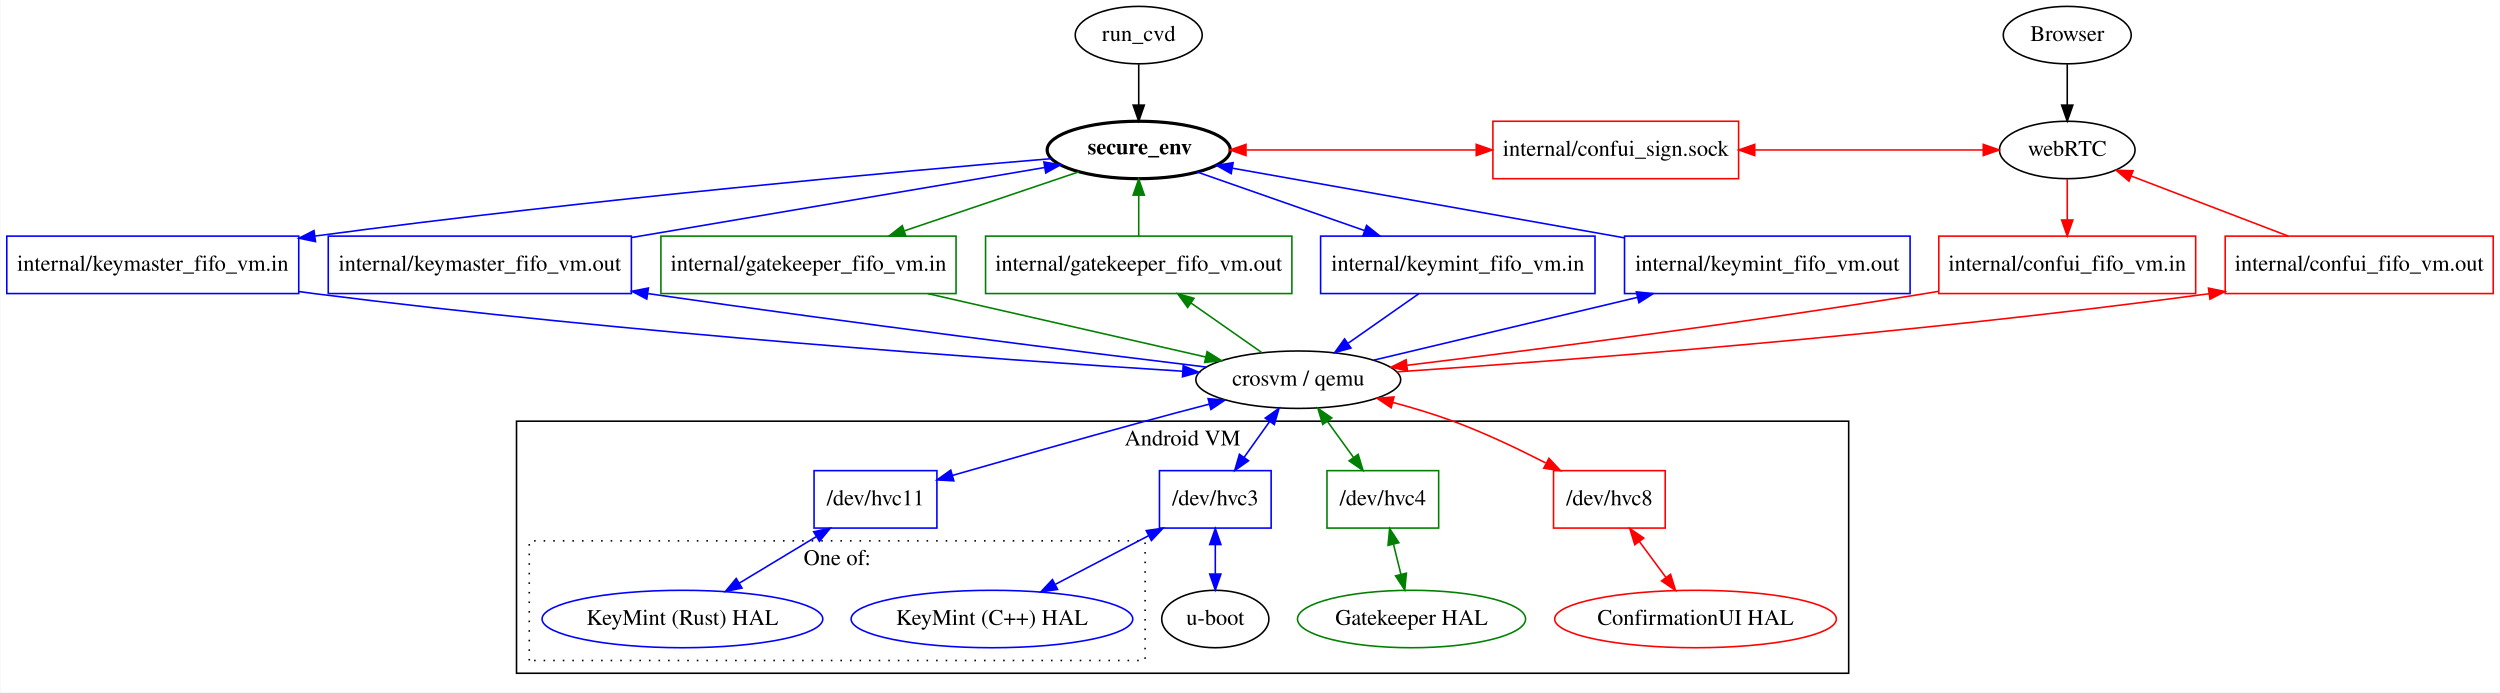
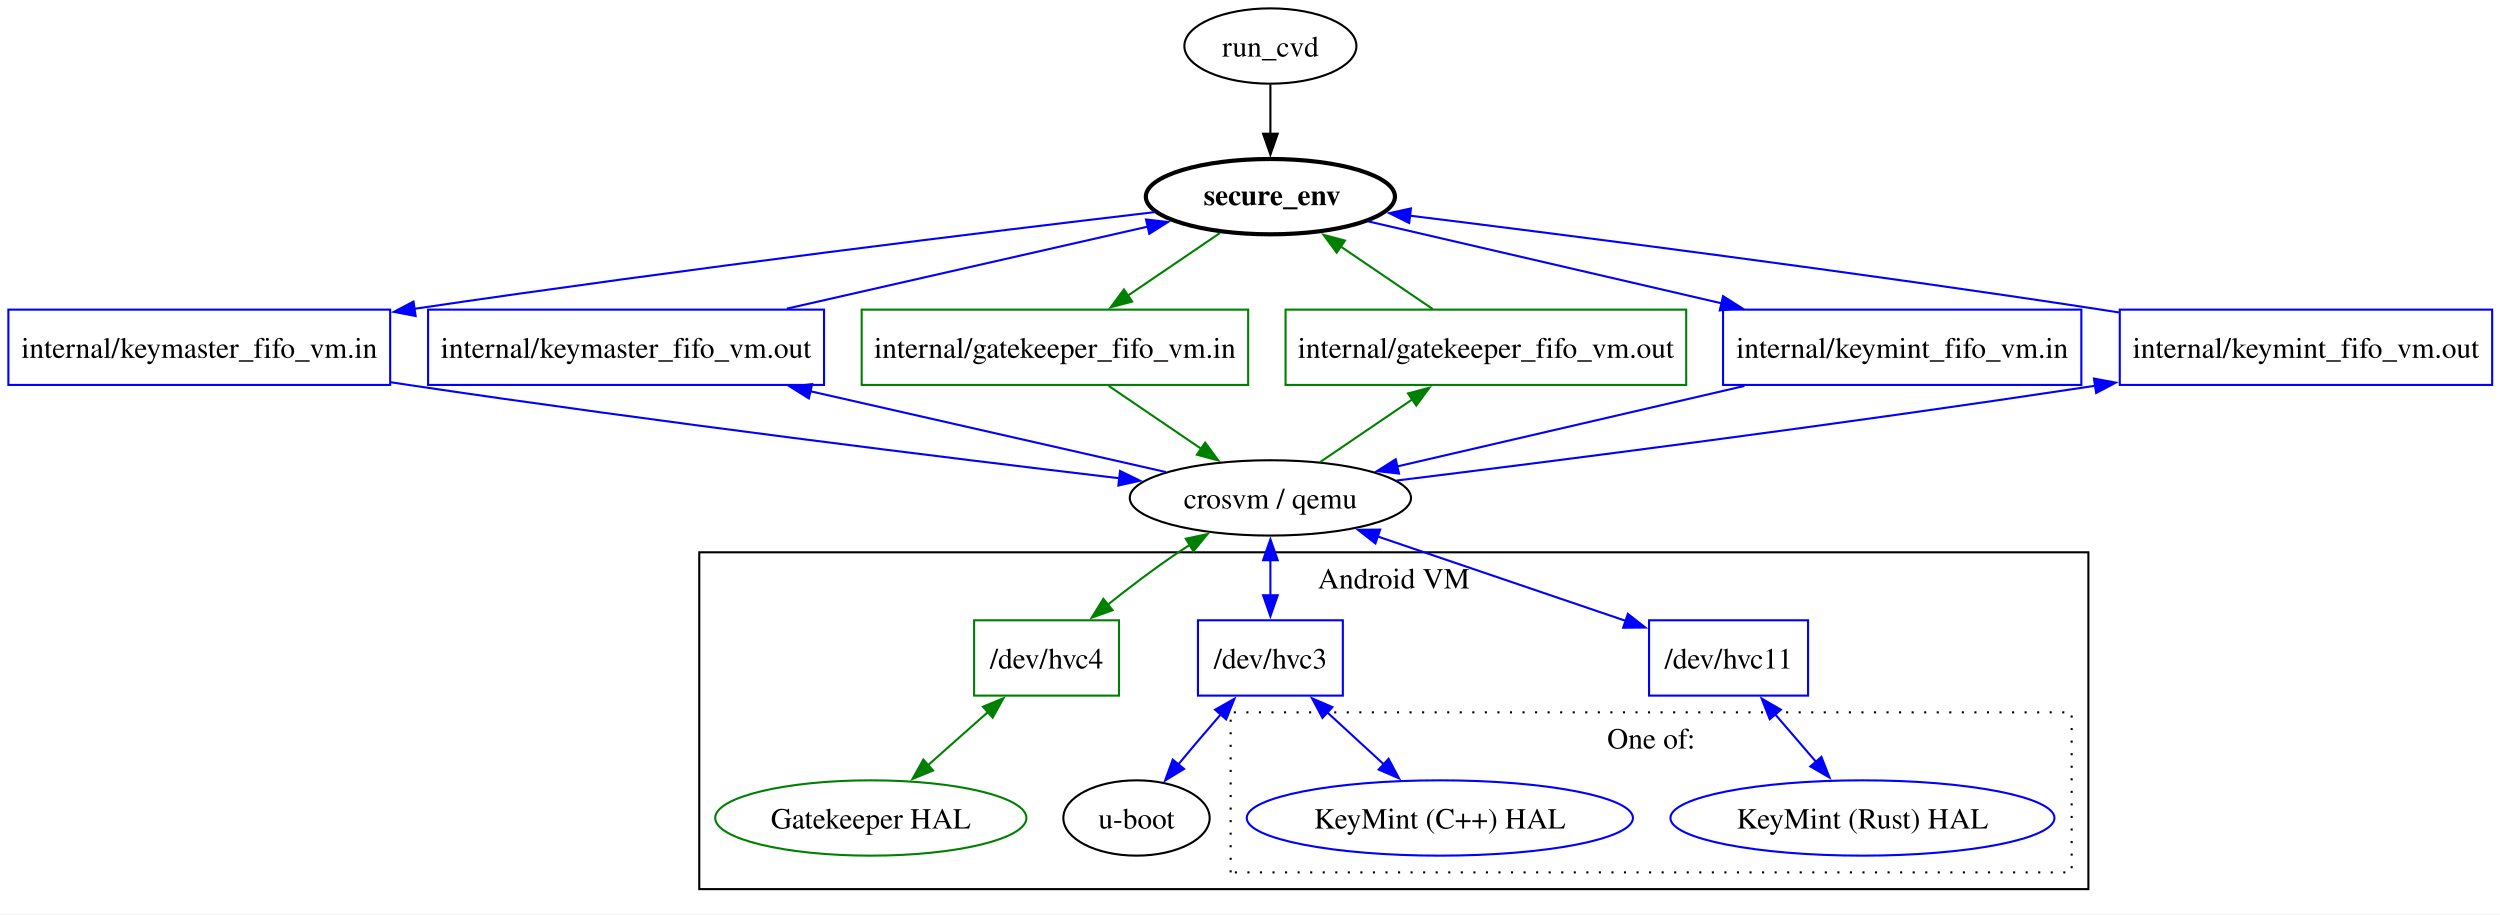
- <svg xmlns="http://www.w3.org/2000/svg" width="1567pt" height="434pt" viewBox="0.00 0.00 1566.50 434.00">
-   <g id="graph0" class="graph" transform="scale(1 1) rotate(0) translate(4 430)">
-     <polygon fill="white" stroke="transparent" points="-4,4 -4,-430 1562.5,-430 1562.5,4 -4,4" />
+ <svg xmlns="http://www.w3.org/2000/svg" width="1195pt" height="437pt" viewBox="0.00 0.00 1195.00 437.00">
+   <g id="graph0" class="graph" transform="scale(1 1) rotate(0) translate(4 433)">
+     <polygon fill="white" stroke="none" points="-4,4 -4,-433 1191.25,-433 1191.25,4 -4,4" />
    <g id="clust2" class="cluster">
-       <polygon fill="none" stroke="black" points="319.5,-8 319.5,-166 1154.5,-166 1154.5,-8 319.5,-8" />
-       <text text-anchor="middle" x="737" y="-150.8" font-family="Times,serif" font-size="14.00">Android VM</text>
+       <polygon fill="none" stroke="black" points="330.25,-8 330.25,-169 994.25,-169 994.25,-8 330.25,-8" />
+       <text xml:space="preserve" text-anchor="middle" x="662.25" y="-151.7" font-family="Times,serif" font-size="14.00">Android VM</text>
    </g>
    <g id="clust3" class="cluster">
-       <polygon fill="none" stroke="black" stroke-dasharray="1,5" points="327.5,-16 327.5,-91 713.5,-91 713.5,-16 327.5,-16" />
-       <text text-anchor="middle" x="520.5" y="-75.8" font-family="Times,serif" font-size="14.00">One of:</text>
+       <polygon fill="none" stroke="black" stroke-dasharray="1,5" points="584.25,-16 584.25,-92.5 986.25,-92.5 986.25,-16 584.25,-16" />
+       <text xml:space="preserve" text-anchor="middle" x="785.25" y="-75.2" font-family="Times,serif" font-size="14.00">One of:</text>
    </g>
    <g id="node1" class="node">
-       <ellipse fill="none" stroke="black" cx="1291.5" cy="-408" rx="40.09" ry="18" />
-       <text text-anchor="middle" x="1291.5" y="-404.3" font-family="Times,serif" font-size="14.00">Browser</text>
+       <ellipse fill="none" stroke="black" cx="603.25" cy="-411" rx="41.12" ry="18" />
+       <text xml:space="preserve" text-anchor="middle" x="603.25" y="-405.95" font-family="Times,serif" font-size="14.00">run_cvd</text>
+     </g>
+     <g id="node2" class="node">
+       <ellipse fill="none" stroke="black" stroke-width="2" cx="603.25" cy="-339" rx="59.54" ry="18" />
+       <text xml:space="preserve" text-anchor="start" x="567.62" y="-334.95" font-family="Times,serif" font-size="14.00"> </text>
+       <text xml:space="preserve" text-anchor="start" x="571.38" y="-334.95" font-family="Times,serif" font-weight="bold" font-size="14.00">secure_env</text>
+       <text xml:space="preserve" text-anchor="start" x="635.12" y="-334.95" font-family="Times,serif" font-size="14.00"> </text>
+     </g>
+     <g id="edge1" class="edge">
+       <path fill="none" stroke="black" d="M603.25,-392.7C603.25,-385.52 603.25,-376.99 603.25,-368.9" />
+       <polygon fill="black" stroke="black" points="606.75,-369.1 603.25,-359.1 599.75,-369.1 606.75,-369.1" />
+     </g>
+     <g id="node4" class="node">
+       <polygon fill="none" stroke="blue" points="182.5,-285 0,-285 0,-249 182.5,-249 182.5,-285" />
+       <text xml:space="preserve" text-anchor="middle" x="91.25" y="-261.95" font-family="Times,serif" font-size="14.00">internal/keymaster_fifo_vm.in</text>
+     </g>
+     <g id="edge10" class="edge">
+       <path fill="none" stroke="blue" d="M547.84,-331.59C470.81,-322.53 326.72,-305 193.95,-285.37" />
+       <polygon fill="blue" stroke="blue" points="194.68,-281.94 184.28,-283.93 193.65,-288.87 194.68,-281.94" />
+     </g>
+     <g id="node5" class="node">
+       <polygon fill="none" stroke="blue" points="389.88,-285 200.62,-285 200.62,-249 389.88,-249 389.88,-285" />
+       <text xml:space="preserve" text-anchor="middle" x="295.25" y="-261.95" font-family="Times,serif" font-size="14.00">internal/keymaster_fifo_vm.out</text>
+     </g>
+     <g id="edge8" class="edge">
+       <path fill="none" stroke="blue" d="M544.77,-324.71C495.82,-313.59 425.61,-297.63 372.12,-285.47" />
+       <polygon fill="blue" stroke="blue" points="543.8,-328.08 554.32,-326.88 545.35,-321.25 543.8,-328.08" />
    </g>
    <g id="node6" class="node">
-       <ellipse fill="none" stroke="black" cx="1291.5" cy="-336" rx="42.49" ry="18" />
-       <text text-anchor="middle" x="1291.5" y="-332.3" font-family="Times,serif" font-size="14.00">webRTC</text>
+       <polygon fill="none" stroke="green" points="592.62,-285 407.88,-285 407.88,-249 592.62,-249 592.62,-285" />
+       <text xml:space="preserve" text-anchor="middle" x="500.25" y="-261.95" font-family="Times,serif" font-size="14.00">internal/gatekeeper_fifo_vm.in</text>
    </g>
-     <g id="edge1" class="edge">
-       <path fill="none" stroke="black" d="M1291.5,-389.7C1291.5,-381.98 1291.5,-372.71 1291.5,-364.11" />
-       <polygon fill="black" stroke="black" points="1295,-364.1 1291.5,-354.1 1288,-364.1 1295,-364.1" />
+     <g id="edge4" class="edge">
+       <path fill="none" stroke="green" d="M579.1,-321.59C565.93,-312.64 549.4,-301.4 534.88,-291.54" />
+       <polygon fill="green" stroke="green" points="537.17,-288.86 526.94,-286.14 533.24,-294.65 537.17,-288.86" />
    </g>
-     <g id="node2" class="node">
-       <polygon fill="none" stroke="red" points="1085.5,-354 931.5,-354 931.5,-318 1085.5,-318 1085.5,-354" />
-       <text text-anchor="middle" x="1008.5" y="-332.3" font-family="Times,serif" font-size="14.00">internal/confui_sign.sock</text>
+     <g id="node7" class="node">
+       <polygon fill="none" stroke="green" points="802,-285 610.5,-285 610.5,-249 802,-249 802,-285" />
+       <text xml:space="preserve" text-anchor="middle" x="706.25" y="-261.95" font-family="Times,serif" font-size="14.00">internal/gatekeeper_fifo_vm.out</text>
    </g>
-     <g id="edge10" class="edge">
-       <path fill="none" stroke="red" d="M1095.81,-336C1143.44,-336 1191.08,-336 1238.71,-336" />
-       <polygon fill="red" stroke="red" points="1095.61,-332.5 1085.61,-336 1095.61,-339.5 1095.61,-332.5" />
-       <polygon fill="red" stroke="red" points="1238.87,-339.5 1248.87,-336 1238.87,-332.5 1238.87,-339.5" />
+     <g id="edge2" class="edge">
+       <path fill="none" stroke="green" d="M636.89,-315.14C651.18,-305.43 667.56,-294.29 680.82,-285.29" />
+       <polygon fill="green" stroke="green" points="634.95,-312.22 628.65,-320.74 638.89,-318.01 634.95,-312.22" />
+     </g>
+     <g id="node8" class="node">
+       <polygon fill="none" stroke="blue" points="990.88,-285 819.62,-285 819.62,-249 990.88,-249 990.88,-285" />
+       <text xml:space="preserve" text-anchor="middle" x="905.25" y="-261.95" font-family="Times,serif" font-size="14.00">internal/keymint_fifo_vm.in</text>
+     </g>
+     <g id="edge17" class="edge">
+       <path fill="none" stroke="blue" d="M650.11,-327.14C695.06,-316.72 764.01,-300.74 818.91,-288.01" />
+       <polygon fill="blue" stroke="blue" points="819.62,-291.44 828.57,-285.77 818.04,-284.62 819.62,-291.44" />
+     </g>
+     <g id="node9" class="node">
+       <polygon fill="none" stroke="blue" points="1187.25,-285 1009.25,-285 1009.25,-249 1187.25,-249 1187.25,-285" />
+       <text xml:space="preserve" text-anchor="middle" x="1098.25" y="-261.95" font-family="Times,serif" font-size="14.00">internal/keymint_fifo_vm.out</text>
+     </g>
+     <g id="edge15" class="edge">
+       <path fill="none" stroke="blue" d="M669.81,-329.92C748.76,-320.15 884.3,-302.79 1000.25,-285 1003.07,-284.57 1005.93,-284.12 1008.81,-283.66" />
+       <polygon fill="blue" stroke="blue" points="669.58,-326.42 660.08,-331.12 670.44,-333.37 669.58,-326.42" />
    </g>
    <g id="node3" class="node">
-       <ellipse fill="none" stroke="black" cx="709.5" cy="-408" rx="39.79" ry="18" />
-       <text text-anchor="middle" x="709.5" y="-404.3" font-family="Times,serif" font-size="14.00">run_cvd</text>
+       <ellipse fill="none" stroke="black" cx="603.25" cy="-195" rx="67.22" ry="18" />
+       <text xml:space="preserve" text-anchor="middle" x="603.25" y="-189.95" font-family="Times,serif" font-size="14.00">crosvm / qemu</text>
    </g>
-     <g id="node4" class="node">
-       <ellipse fill="none" stroke="black" stroke-width="2" cx="709.5" cy="-336" rx="57.39" ry="18" />
-       <text text-anchor="start" x="673.5" y="-333.3" font-family="Times,serif" font-size="14.00"> </text>
-       <text text-anchor="start" x="677.5" y="-333.3" font-family="Times,serif" font-weight="bold" font-size="14.00">secure_env</text>
-       <text text-anchor="start" x="741.5" y="-333.3" font-family="Times,serif" font-size="14.00"> </text>
+     <g id="node14" class="node">
+       <polygon fill="none" stroke="green" points="530.88,-136.5 461.62,-136.5 461.62,-100.5 530.88,-100.5 530.88,-136.5" />
+       <text xml:space="preserve" text-anchor="middle" x="496.25" y="-113.45" font-family="Times,serif" font-size="14.00">/dev/hvc4</text>
    </g>
-     <g id="edge2" class="edge">
-       <path fill="none" stroke="black" d="M709.5,-389.7C709.5,-381.98 709.5,-372.71 709.5,-364.11" />
-       <polygon fill="black" stroke="black" points="713,-364.1 709.5,-354.1 706,-364.1 713,-364.1" />
+     <g id="edge6" class="edge">
+       <path fill="none" stroke="green" d="M564.82,-172.62C562.92,-171.42 561.06,-170.21 559.25,-169 547.82,-161.32 535.81,-152.18 525.37,-143.86" />
+       <polygon fill="green" stroke="green" points="562.81,-175.5 573.18,-177.69 566.44,-169.51 562.81,-175.5" />
+       <polygon fill="green" stroke="green" points="527.82,-141.33 517.84,-137.76 523.41,-146.77 527.82,-141.33" />
+     </g>
+     <g id="node15" class="node">
+       <polygon fill="none" stroke="blue" points="637.88,-136.5 568.62,-136.5 568.62,-100.5 637.88,-100.5 637.88,-136.5" />
+       <text xml:space="preserve" text-anchor="middle" x="603.25" y="-113.45" font-family="Times,serif" font-size="14.00">/dev/hvc3</text>
+     </g>
+     <g id="edge12" class="edge">
+       <path fill="none" stroke="blue" d="M603.25,-165.25C603.25,-159.73 603.25,-153.95 603.25,-148.42" />
+       <polygon fill="blue" stroke="blue" points="599.75,-165.21 603.25,-175.21 606.75,-165.21 599.75,-165.21" />
+       <polygon fill="blue" stroke="blue" points="606.75,-148.46 603.25,-138.46 599.75,-148.46 606.75,-148.46" />
+     </g>
+     <g id="node16" class="node">
+       <polygon fill="none" stroke="blue" points="860.25,-136.5 784.25,-136.5 784.25,-100.5 860.25,-100.5 860.25,-136.5" />
+       <text xml:space="preserve" text-anchor="middle" x="822.25" y="-113.45" font-family="Times,serif" font-size="14.00">/dev/hvc11</text>
+     </g>
+     <g id="edge19" class="edge">
+       <path fill="none" stroke="blue" d="M654.43,-176.59C690.31,-164.38 737.98,-148.17 773.34,-136.14" />
+       <polygon fill="blue" stroke="blue" points="653.45,-173.23 645.11,-179.76 655.7,-179.85 653.45,-173.23" />
+       <polygon fill="blue" stroke="blue" points="774.12,-139.57 782.46,-133.03 771.87,-132.94 774.12,-139.57" />
+     </g>
+     <g id="edge11" class="edge">
+       <path fill="none" stroke="blue" d="M182.78,-250.29C185.63,-249.85 188.46,-249.42 191.25,-249 310.12,-231.26 448.84,-214.15 531.17,-204.38" />
+       <polygon fill="blue" stroke="blue" points="531.39,-207.88 540.91,-203.22 530.57,-200.92 531.39,-207.88" />
    </g>
    <g id="edge9" class="edge">
-       <path fill="none" stroke="red" d="M777,-336C824.94,-336 872.89,-336 920.83,-336" />
-       <polygon fill="red" stroke="red" points="776.73,-332.5 766.73,-336 776.73,-339.5 776.73,-332.5" />
-       <polygon fill="red" stroke="red" points="921.06,-339.5 931.06,-336 921.06,-332.5 921.06,-339.5" />
+       <path fill="none" stroke="blue" d="M383.35,-245.98C438.45,-233.45 507.41,-217.78 553.27,-207.36" />
+       <polygon fill="blue" stroke="blue" points="382.63,-242.55 373.65,-248.18 384.18,-249.38 382.63,-242.55" />
    </g>
-     <g id="node7" class="node">
-       <polygon fill="none" stroke="blue" points="183,-282 0,-282 0,-246 183,-246 183,-282" />
-       <text text-anchor="middle" x="91.5" y="-260.3" font-family="Times,serif" font-size="14.00">internal/keymaster_fifo_vm.in</text>
+     <g id="edge5" class="edge">
+       <path fill="none" stroke="green" d="M525.98,-248.52C539.34,-239.44 555.82,-228.23 570.12,-218.51" />
+       <polygon fill="green" stroke="green" points="572.06,-221.43 578.36,-212.91 568.12,-215.64 572.06,-221.43" />
    </g>
-     <g id="edge19" class="edge">
-       <path fill="none" stroke="blue" d="M654.65,-330.55C561.89,-322.77 367.94,-305.39 193.27,-282.05" />
-       <polygon fill="blue" stroke="blue" points="193.5,-278.55 183.12,-280.69 192.56,-285.49 193.5,-278.55" />
+     <g id="edge3" class="edge">
+       <path fill="none" stroke="green" d="M671.26,-242.22C656.64,-232.28 640.03,-221 626.89,-212.06" />
+       <polygon fill="green" stroke="green" points="669.03,-244.94 679.27,-247.67 672.97,-239.15 669.03,-244.94" />
    </g>
-     <g id="node8" class="node">
-       <polygon fill="none" stroke="blue" points="391.5,-282 201.5,-282 201.5,-246 391.5,-246 391.5,-282" />
-       <text text-anchor="middle" x="296.5" y="-260.3" font-family="Times,serif" font-size="14.00">internal/keymaster_fifo_vm.out</text>
+     <g id="edge18" class="edge">
+       <path fill="none" stroke="blue" d="M829.82,-248.52C778.55,-236.63 711.62,-221.12 663.82,-210.04" />
+       <polygon fill="blue" stroke="blue" points="664.72,-206.65 654.19,-207.81 663.14,-213.47 664.72,-206.65" />
    </g>
-     <g id="edge17" class="edge">
-       <path fill="none" stroke="blue" d="M650.46,-324.99C582.95,-313.55 471.47,-294.66 391.65,-281.13" />
-       <polygon fill="blue" stroke="blue" points="650.06,-328.47 660.5,-326.7 651.23,-321.57 650.06,-328.47" />
+     <g id="edge16" class="edge">
+       <path fill="none" stroke="blue" d="M997.57,-248.62C873.04,-229.69 739.16,-212.63 663.55,-203.31" />
+       <polygon fill="blue" stroke="blue" points="996.9,-252.06 1007.32,-250.11 997.96,-245.14 996.9,-252.06" />
    </g>
-     <g id="node9" class="node">
-       <polygon fill="none" stroke="green" points="595,-282 410,-282 410,-246 595,-246 595,-282" />
-       <text text-anchor="middle" x="502.5" y="-260.3" font-family="Times,serif" font-size="14.00">internal/gatekeeper_fifo_vm.in</text>
+     <g id="node10" class="node">
+       <ellipse fill="none" stroke="black" cx="539.25" cy="-42" rx="34.97" ry="18" />
+       <text xml:space="preserve" text-anchor="middle" x="539.25" y="-36.95" font-family="Times,serif" font-size="14.00">u-boot</text>
+     </g>
+     <g id="node11" class="node">
+       <ellipse fill="none" stroke="green" cx="412.25" cy="-42" rx="74.38" ry="18" />
+       <text xml:space="preserve" text-anchor="middle" x="412.25" y="-36.95" font-family="Times,serif" font-size="14.00">Gatekeeper HAL</text>
+     </g>
+     <g id="node12" class="node">
+       <ellipse fill="none" stroke="blue" cx="684.25" cy="-42" rx="92.3" ry="18" />
+       <text xml:space="preserve" text-anchor="middle" x="684.25" y="-36.95" font-family="Times,serif" font-size="14.00">KeyMint (C++) HAL</text>
+     </g>
+     <g id="node13" class="node">
+       <ellipse fill="none" stroke="blue" cx="886.25" cy="-42" rx="91.78" ry="18" />
+       <text xml:space="preserve" text-anchor="middle" x="886.25" y="-36.95" font-family="Times,serif" font-size="14.00">KeyMint (Rust) HAL</text>
+     </g>
+     <g id="edge7" class="edge">
+       <path fill="none" stroke="green" d="M468.25,-92.66C458.98,-84.44 448.69,-75.31 439.48,-67.15" />
+       <polygon fill="green" stroke="green" points="465.83,-95.2 475.64,-99.22 470.48,-89.96 465.83,-95.2" />
+       <polygon fill="green" stroke="green" points="441.99,-64.69 432.18,-60.68 437.34,-69.93 441.99,-64.69" />
+     </g>
+     <g id="edge14" class="edge">
+       <path fill="none" stroke="blue" d="M579.74,-91.77C571.2,-81.94 564.46,-73.95 558.9,-67.22" />
+       <polygon fill="blue" stroke="blue" points="576.83,-93.76 586.05,-98.98 582.1,-89.15 576.83,-93.76" />
+       <polygon fill="blue" stroke="blue" points="561.98,-65.46 552.93,-59.95 556.57,-69.9 561.98,-65.46" />
    </g>
    <g id="edge13" class="edge">
-       <path fill="none" stroke="green" d="M672.01,-322.32C641.56,-312.02 598.01,-297.3 562.68,-285.35" />
-       <polygon fill="green" stroke="green" points="563.54,-281.95 552.95,-282.06 561.3,-288.58 563.54,-281.95" />
-     </g>
-     <g id="node10" class="node">
-       <polygon fill="none" stroke="green" points="805.5,-282 613.5,-282 613.5,-246 805.5,-246 805.5,-282" />
-       <text text-anchor="middle" x="709.5" y="-260.3" font-family="Times,serif" font-size="14.00">internal/gatekeeper_fifo_vm.out</text>
-     </g>
-     <g id="edge11" class="edge">
-       <path fill="none" stroke="green" d="M709.5,-307.67C709.5,-299.05 709.5,-289.79 709.5,-282.1" />
-       <polygon fill="green" stroke="green" points="706,-307.7 709.5,-317.7 713,-307.7 706,-307.7" />
-     </g>
-     <g id="node13" class="node">
-       <polygon fill="none" stroke="blue" points="995.5,-282 823.5,-282 823.5,-246 995.5,-246 995.5,-282" />
-       <text text-anchor="middle" x="909.5" y="-260.3" font-family="Times,serif" font-size="14.00">internal/keymint_fifo_vm.in</text>
-     </g>
-     <g id="edge26" class="edge">
-       <path fill="none" stroke="blue" d="M746.18,-322.16C775.44,-311.92 816.97,-297.39 850.83,-285.54" />
-       <polygon fill="blue" stroke="blue" points="852.33,-288.72 860.61,-282.11 850.02,-282.11 852.33,-288.72" />
-     </g>
-     <g id="node14" class="node">
-       <polygon fill="none" stroke="blue" points="1193,-282 1014,-282 1014,-246 1193,-246 1193,-282" />
-       <text text-anchor="middle" x="1103.5" y="-260.3" font-family="Times,serif" font-size="14.00">internal/keymint_fifo_vm.out</text>
-     </g>
-     <g id="edge24" class="edge">
-       <path fill="none" stroke="blue" d="M768.27,-324.56C833.18,-313.03 938.45,-294.32 1013.71,-280.95" />
-       <polygon fill="blue" stroke="blue" points="767.44,-321.15 758.21,-326.35 768.67,-328.04 767.44,-321.15" />
-     </g>
-     <g id="node5" class="node">
-       <ellipse fill="none" stroke="black" cx="809.5" cy="-192" rx="64.19" ry="18" />
-       <text text-anchor="middle" x="809.5" y="-188.3" font-family="Times,serif" font-size="14.00">crosvm / qemu</text>
-     </g>
-     <g id="node20" class="node">
-       <polygon fill="none" stroke="red" points="1039.5,-135 969.5,-135 969.5,-99 1039.5,-99 1039.5,-135" />
-       <text text-anchor="middle" x="1004.5" y="-113.3" font-family="Times,serif" font-size="14.00">/dev/hvc8</text>
-     </g>
-     <g id="edge7" class="edge">
-       <path fill="none" stroke="red" d="M868.88,-177.74C881.45,-174.36 894.53,-170.42 906.5,-166 926.14,-158.74 947.09,-148.81 964.56,-139.85" />
-       <polygon fill="red" stroke="red" points="867.74,-174.42 858.95,-180.32 869.5,-181.19 867.74,-174.42" />
-       <polygon fill="red" stroke="red" points="966.62,-142.73 973.87,-135.01 963.39,-136.52 966.62,-142.73" />
-     </g>
-     <g id="node21" class="node">
-       <polygon fill="none" stroke="green" points="897.5,-135 827.5,-135 827.5,-99 897.5,-99 897.5,-135" />
-       <text text-anchor="middle" x="862.5" y="-113.3" font-family="Times,serif" font-size="14.00">/dev/hvc4</text>
-     </g>
-     <g id="edge15" class="edge">
-       <path fill="none" stroke="green" d="M827.71,-165.92C833.02,-158.61 838.82,-150.62 844.13,-143.3" />
-       <polygon fill="green" stroke="green" points="824.84,-163.92 821.79,-174.07 830.5,-168.03 824.84,-163.92" />
-       <polygon fill="green" stroke="green" points="847.05,-145.24 850.09,-135.09 841.38,-141.13 847.05,-145.24" />
-     </g>
-     <g id="node22" class="node">
-       <polygon fill="none" stroke="blue" points="792.5,-135 722.5,-135 722.5,-99 792.5,-99 792.5,-135" />
-       <text text-anchor="middle" x="757.5" y="-113.3" font-family="Times,serif" font-size="14.00">/dev/hvc3</text>
-     </g>
-     <g id="edge21" class="edge">
-       <path fill="none" stroke="blue" d="M791.63,-165.92C786.43,-158.61 780.74,-150.62 775.52,-143.3" />
-       <polygon fill="blue" stroke="blue" points="788.79,-167.95 797.44,-174.07 794.49,-163.89 788.79,-167.95" />
-       <polygon fill="blue" stroke="blue" points="778.33,-141.21 769.68,-135.09 772.63,-145.27 778.33,-141.21" />
-     </g>
-     <g id="node23" class="node">
-       <polygon fill="none" stroke="blue" points="583,-135 506,-135 506,-99 583,-99 583,-135" />
-       <text text-anchor="middle" x="544.5" y="-113.3" font-family="Times,serif" font-size="14.00">/dev/hvc11</text>
-     </g>
-     <g id="edge28" class="edge">
-       <path fill="none" stroke="blue" d="M753.65,-176.68C740.47,-173.24 726.48,-169.53 713.5,-166 672.65,-154.88 626.42,-141.71 592.65,-131.98" />
-       <polygon fill="blue" stroke="blue" points="752.99,-180.12 763.54,-179.25 754.75,-173.35 752.99,-180.12" />
-       <polygon fill="blue" stroke="blue" points="593.61,-128.61 583.03,-129.2 591.67,-135.34 593.61,-128.61" />
-     </g>
-     <g id="node11" class="node">
-       <polygon fill="none" stroke="red" points="1372,-282 1211,-282 1211,-246 1372,-246 1372,-282" />
-       <text text-anchor="middle" x="1291.5" y="-260.3" font-family="Times,serif" font-size="14.00">internal/confui_fifo_vm.in</text>
-     </g>
-     <g id="edge5" class="edge">
-       <path fill="none" stroke="red" d="M1291.5,-317.7C1291.5,-309.98 1291.5,-300.71 1291.5,-292.11" />
-       <polygon fill="red" stroke="red" points="1295,-292.1 1291.5,-282.1 1288,-292.1 1295,-292.1" />
-     </g>
-     <g id="node12" class="node">
-       <polygon fill="none" stroke="red" points="1558.5,-282 1390.5,-282 1390.5,-246 1558.5,-246 1558.5,-282" />
-       <text text-anchor="middle" x="1474.5" y="-260.3" font-family="Times,serif" font-size="14.00">internal/confui_fifo_vm.out</text>
-     </g>
-     <g id="edge3" class="edge">
-       <path fill="none" stroke="red" d="M1331.57,-319.67C1360.65,-308.55 1400,-293.5 1430.05,-282" />
-       <polygon fill="red" stroke="red" points="1330.22,-316.44 1322.13,-323.28 1332.72,-322.98 1330.22,-316.44" />
+       <path fill="none" stroke="blue" d="M630.19,-92.72C638.97,-84.65 648.71,-75.69 657.47,-67.63" />
+       <polygon fill="blue" stroke="blue" points="628.14,-89.85 623.15,-99.2 632.88,-95 628.14,-89.85" />
+       <polygon fill="blue" stroke="blue" points="659.74,-70.3 664.73,-60.95 655,-65.15 659.74,-70.3" />
    </g>
    <g id="edge20" class="edge">
-       <path fill="none" stroke="blue" d="M183.11,-247.25C186.28,-246.81 189.41,-246.39 192.5,-246 388.69,-221.1 621.5,-204.62 737.01,-197.32" />
-       <polygon fill="blue" stroke="blue" points="737.38,-200.8 747.14,-196.68 736.94,-193.81 737.38,-200.8" />
-     </g>
-     <g id="edge18" class="edge">
-       <path fill="none" stroke="blue" d="M402.02,-245.95C533.47,-226.91 674.52,-209.31 751.65,-199.94" />
-       <polygon fill="blue" stroke="blue" points="401.16,-242.54 391.77,-247.44 402.17,-249.47 401.16,-242.54" />
-     </g>
-     <g id="edge14" class="edge">
-       <path fill="none" stroke="green" d="M577.21,-245.97C630.84,-233.74 702.08,-217.49 751.46,-206.23" />
-       <polygon fill="green" stroke="green" points="752.37,-209.62 761.34,-203.98 750.82,-202.79 752.37,-209.62" />
-     </g>
-     <g id="edge12" class="edge">
-       <path fill="none" stroke="green" d="M742.22,-240.1C756.75,-229.92 773.51,-218.2 786.66,-208.99" />
-       <polygon fill="green" stroke="green" points="740.15,-237.27 733.96,-245.88 744.16,-243.01 740.15,-237.27" />
-     </g>
-     <g id="edge6" class="edge">
-       <path fill="none" stroke="red" d="M1210.53,-247.34C1207.82,-246.88 1205.14,-246.43 1202.5,-246 1089.02,-227.52 956.35,-210.6 877.82,-201.06" />
-       <polygon fill="red" stroke="red" points="877.93,-197.55 867.58,-199.82 877.09,-204.5 877.93,-197.55" />
-     </g>
-     <g id="edge4" class="edge">
-       <path fill="none" stroke="red" d="M1380.45,-245.92C1189.25,-220.04 974.89,-203.91 871.5,-196.94" />
-       <polygon fill="red" stroke="red" points="1380.02,-249.4 1390.4,-247.28 1380.97,-242.46 1380.02,-249.4" />
-     </g>
-     <g id="edge27" class="edge">
-       <path fill="none" stroke="blue" d="M885.04,-245.88C871.73,-236.56 855.11,-224.93 840.86,-214.95" />
-       <polygon fill="blue" stroke="blue" points="842.54,-211.85 832.34,-208.99 838.52,-217.59 842.54,-211.85" />
-     </g>
-     <g id="edge25" class="edge">
-       <path fill="none" stroke="blue" d="M1022.21,-243.64C969.06,-230.99 901.49,-214.9 856.94,-204.3" />
-       <polygon fill="blue" stroke="blue" points="1021.42,-247.05 1031.96,-245.97 1023.04,-240.24 1021.42,-247.05" />
-     </g>
-     <g id="node15" class="node">
-       <ellipse fill="none" stroke="black" cx="757.5" cy="-42" rx="33.6" ry="18" />
-       <text text-anchor="middle" x="757.5" y="-38.3" font-family="Times,serif" font-size="14.00">u-boot</text>
-     </g>
-     <g id="node16" class="node">
-       <ellipse fill="none" stroke="red" cx="1058.5" cy="-42" rx="88.28" ry="18" />
-       <text text-anchor="middle" x="1058.5" y="-38.3" font-family="Times,serif" font-size="14.00">ConfirmationUI HAL</text>
-     </g>
-     <g id="node17" class="node">
-       <ellipse fill="none" stroke="green" cx="880.5" cy="-42" rx="71.49" ry="18" />
-       <text text-anchor="middle" x="880.5" y="-38.3" font-family="Times,serif" font-size="14.00">Gatekeeper HAL</text>
-     </g>
-     <g id="node18" class="node">
-       <ellipse fill="none" stroke="blue" cx="617.5" cy="-42" rx="88.28" ry="18" />
-       <text text-anchor="middle" x="617.5" y="-38.3" font-family="Times,serif" font-size="14.00">KeyMint (C++) HAL</text>
-     </g>
-     <g id="node19" class="node">
-       <ellipse fill="none" stroke="blue" cx="423.5" cy="-42" rx="87.99" ry="18" />
-       <text text-anchor="middle" x="423.5" y="-38.3" font-family="Times,serif" font-size="14.00">KeyMint (Rust) HAL</text>
-     </g>
-     <g id="edge8" class="edge">
-       <path fill="none" stroke="red" d="M1023.32,-90.56C1028.71,-83.27 1034.58,-75.33 1039.96,-68.06" />
-       <polygon fill="red" stroke="red" points="1020.43,-88.58 1017.3,-98.7 1026.06,-92.74 1020.43,-88.58" />
-       <polygon fill="red" stroke="red" points="1042.85,-70.04 1045.98,-59.92 1037.22,-65.88 1042.85,-70.04" />
-     </g>
-     <g id="edge16" class="edge">
-       <path fill="none" stroke="green" d="M869.21,-88.79C870.72,-82.65 872.33,-76.13 873.84,-70" />
-       <polygon fill="green" stroke="green" points="865.76,-88.15 866.77,-98.7 872.56,-89.83 865.76,-88.15" />
-       <polygon fill="green" stroke="green" points="877.27,-70.72 876.26,-60.18 870.47,-69.05 877.27,-70.72" />
-     </g>
-     <g id="edge23" class="edge">
-       <path fill="none" stroke="blue" d="M757.5,-88.49C757.5,-82.55 757.5,-76.27 757.5,-70.33" />
-       <polygon fill="blue" stroke="blue" points="754,-88.7 757.5,-98.7 761,-88.7 754,-88.7" />
-       <polygon fill="blue" stroke="blue" points="761,-70.18 757.5,-60.18 754,-70.18 761,-70.18" />
-     </g>
-     <g id="edge22" class="edge">
-       <path fill="none" stroke="blue" d="M715.61,-94.18C713.54,-93.11 711.5,-92.04 709.5,-91 692.41,-82.09 673.53,-72.24 657.35,-63.8" />
-       <polygon fill="blue" stroke="blue" points="714.22,-97.41 724.71,-98.92 717.46,-91.2 714.22,-97.41" />
-       <polygon fill="blue" stroke="blue" points="658.65,-60.53 648.16,-59.01 655.41,-66.73 658.65,-60.53" />
-     </g>
-     <g id="edge29" class="edge">
-       <path fill="none" stroke="blue" d="M507.41,-93.63C492.04,-84.35 474.28,-73.64 459.07,-64.46" />
-       <polygon fill="blue" stroke="blue" points="505.76,-96.72 516.13,-98.88 509.38,-90.72 505.76,-96.72" />
-       <polygon fill="blue" stroke="blue" points="460.82,-61.43 450.45,-59.26 457.2,-67.42 460.82,-61.43" />
+       <path fill="none" stroke="blue" d="M844.56,-91.52C850.97,-84.06 857.95,-75.94 864.34,-68.51" />
+       <polygon fill="blue" stroke="blue" points="841.94,-89.21 838.08,-99.07 847.25,-93.77 841.94,-89.21" />
+       <polygon fill="blue" stroke="blue" points="866.64,-71.2 870.5,-61.33 861.33,-66.64 866.64,-71.2" />
    </g>
  </g>
</svg>
